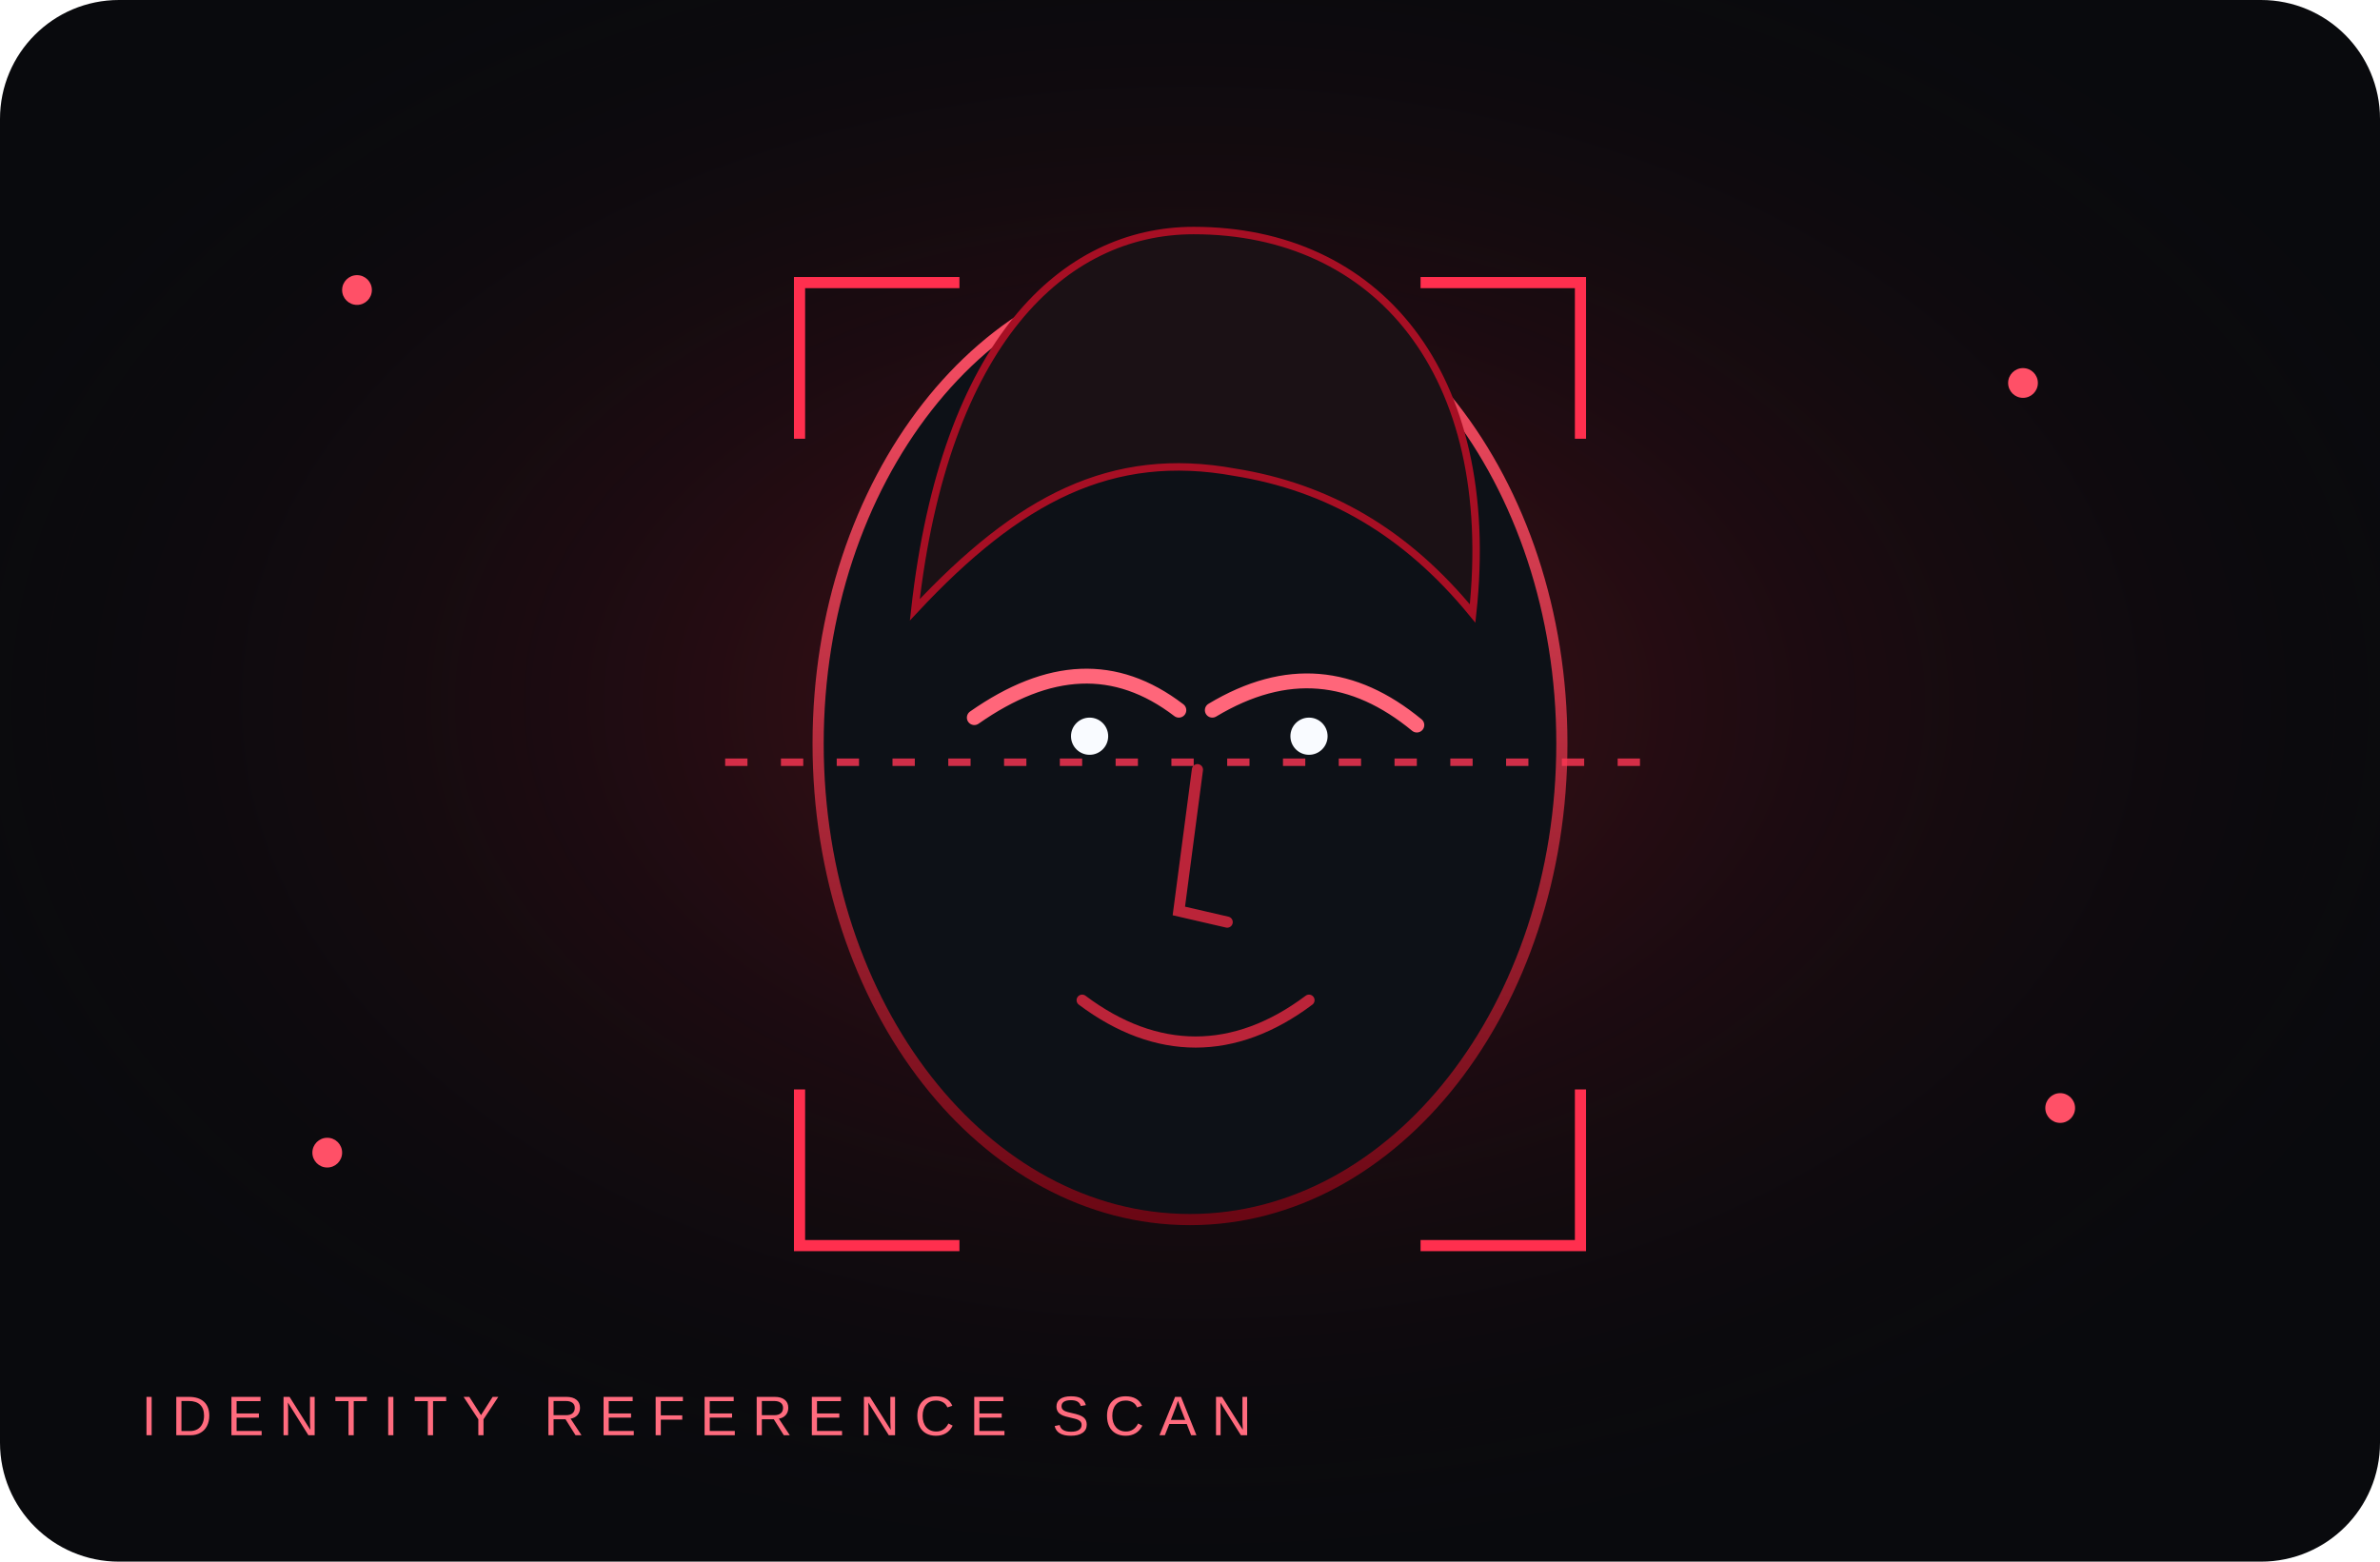
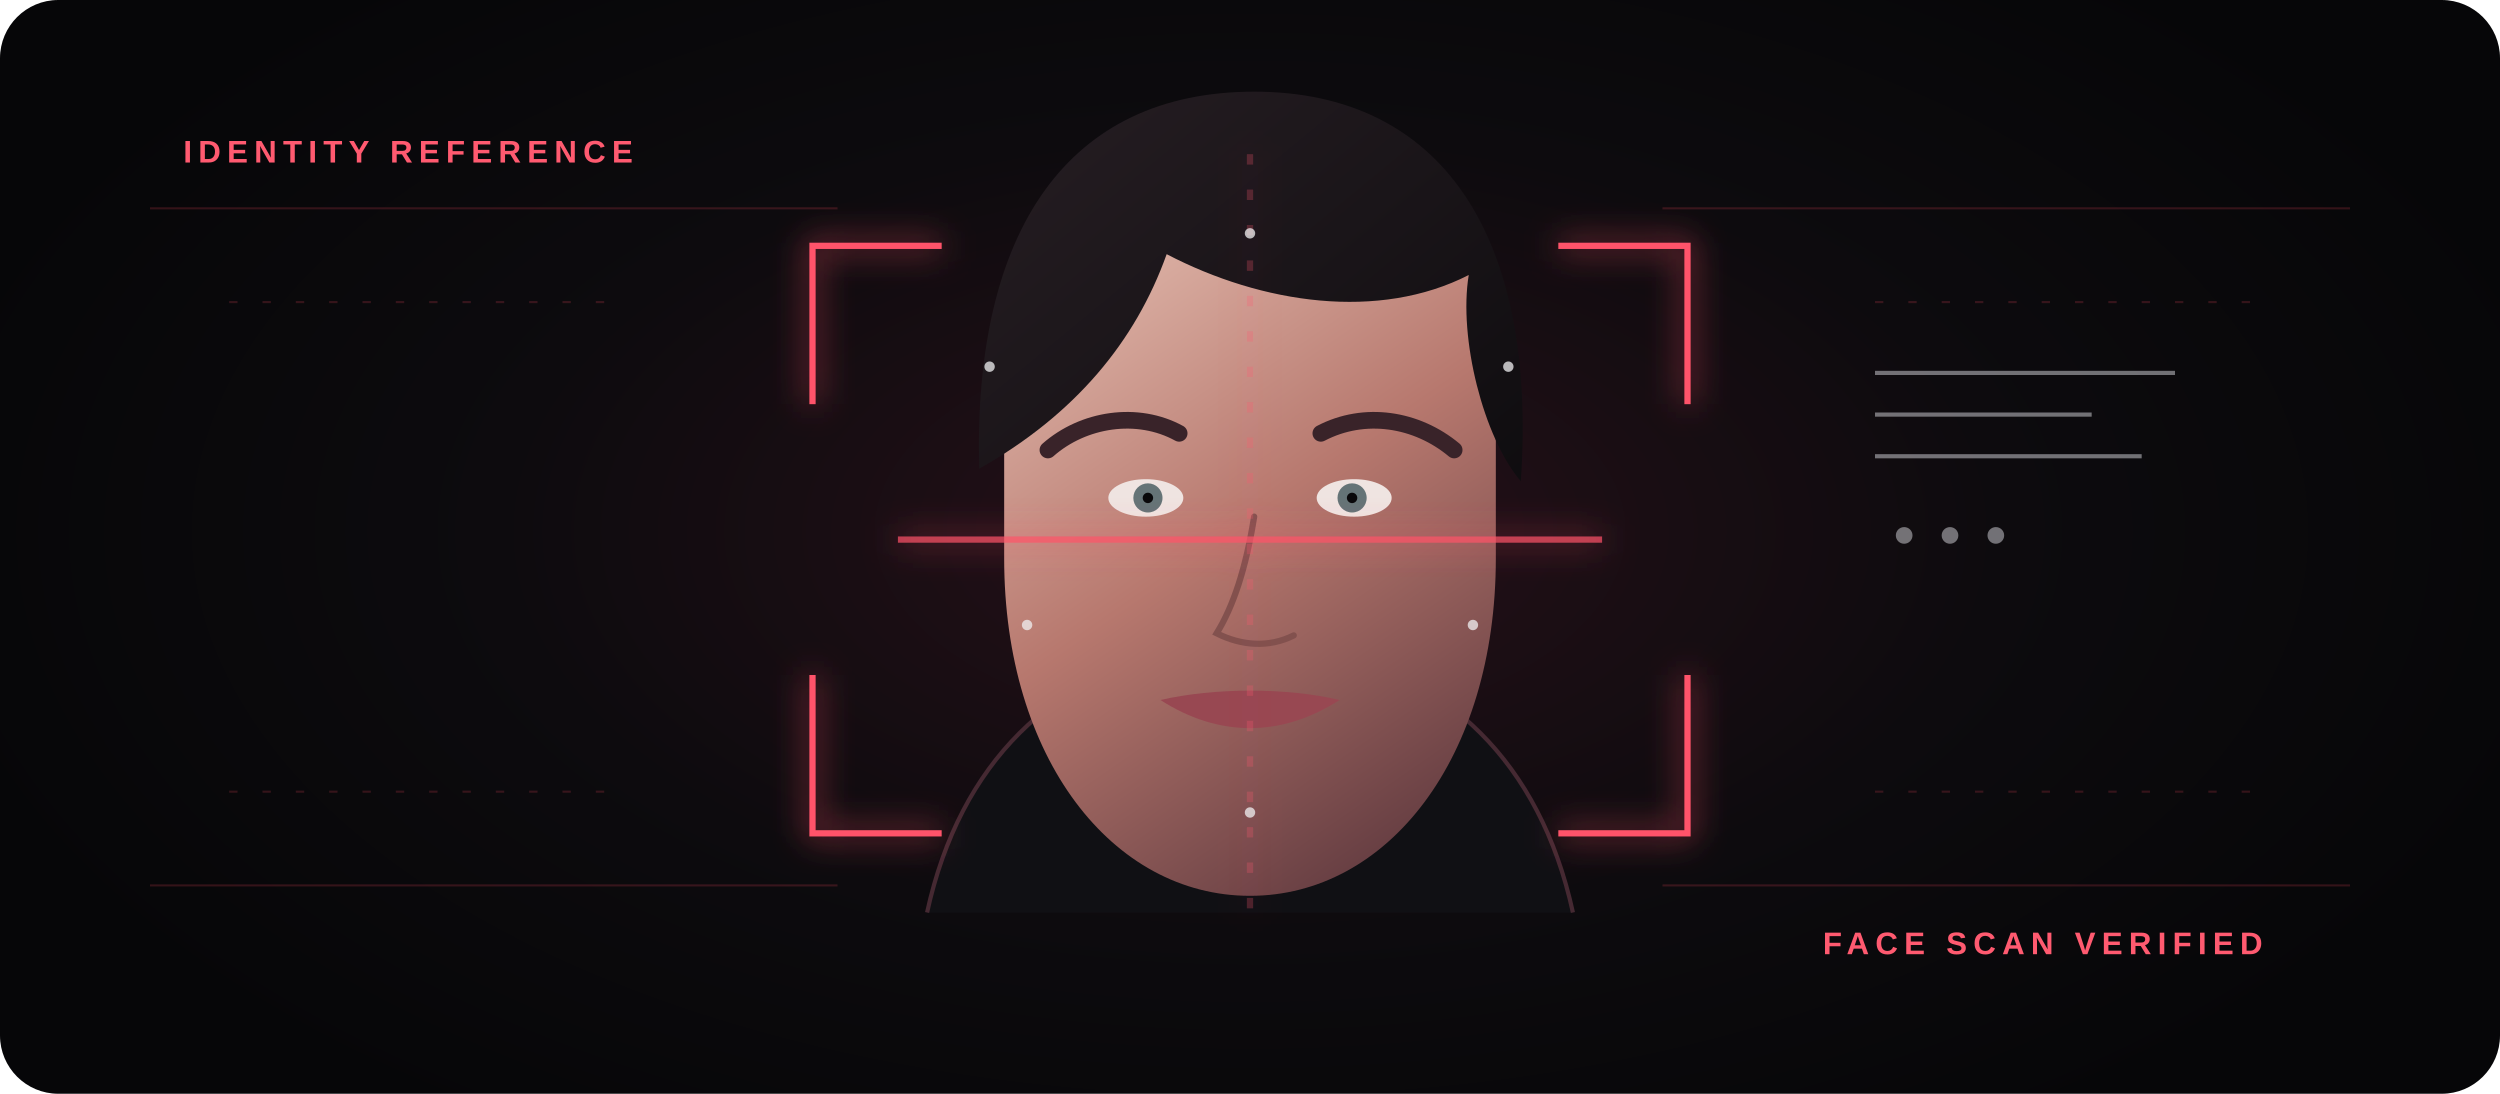
- <svg xmlns="http://www.w3.org/2000/svg" viewBox="0 0 640 420">
+ <svg xmlns="http://www.w3.org/2000/svg" viewBox="0 0 1200 525" fill="none">
  <defs>
-     <radialGradient id="g" cx="50%" cy="45%" r="58%">
-       <stop stop-color="#d51b34" stop-opacity=".32" />
-       <stop offset="1" stop-color="#08090c" stop-opacity="0" />
+     <radialGradient id="bg" cx="0" cy="0" r="1" gradientTransform="translate(600 255) rotate(90) scale(350 650)" gradientUnits="userSpaceOnUse">
+       <stop stop-color="#271019" />
+       <stop offset=".55" stop-color="#0D0B0E" />
+       <stop offset="1" stop-color="#060608" />
    </radialGradient>
-     <linearGradient id="r" x1="0" y1="0" x2="0" y2="1">
-       <stop stop-color="#ff5268" />
-       <stop offset="1" stop-color="#6b0714" />
+     <linearGradient id="face" x1="488" y1="99" x2="710" y2="420" gradientUnits="userSpaceOnUse">
+       <stop stop-color="#E8C4B7" />
+       <stop offset=".48" stop-color="#B7786E" />
+       <stop offset="1" stop-color="#57333A" />
    </linearGradient>
+     <linearGradient id="hair" x1="472" y1="63" x2="726" y2="371" gradientUnits="userSpaceOnUse">
+       <stop stop-color="#251D22" />
+       <stop offset="1" stop-color="#070709" />
+     </linearGradient>
+     <filter id="glow">
+       <feGaussianBlur stdDeviation="8" result="b" />
+       <feMerge>
+         <feMergeNode in="b" />
+         <feMergeNode in="SourceGraphic" />
+       </feMerge>
+     </filter>
  </defs>
-   <rect width="640" height="420" rx="32" fill="#090a0d" />
-   <rect width="640" height="420" rx="32" fill="url(#g)" />
-   <g transform="translate(190 45)">
-     <ellipse cx="130" cy="155" rx="100" ry="128" fill="#0d1117" stroke="url(#r)" stroke-width="3" />
-     <path d="M56 119c8-72 40-102 75-102 49 0 82 38 75 103-18-22-39-34-64-38-33-6-58 7-86 37Z" fill="#1b1115" stroke="#a70f24" stroke-width="2" />
-     <path d="M72 148c20-14 38-15 55-2M136 146c20-12 38-10 55 4" fill="none" stroke="#ff667a" stroke-width="4" stroke-linecap="round" />
-     <circle cx="103" cy="153" r="5" fill="#f9fbff" />
-     <circle cx="162" cy="153" r="5" fill="#f9fbff" />
-     <path d="M132 162l-5 38 13 3M101 224c20 15 41 15 61 0" fill="none" stroke="#bb2439" stroke-width="3" stroke-linecap="round" />
-     <path d="M25 73V31h43M235 73V31h-43M25 248v42h43M235 248v42h-43" fill="none" stroke="#ff2f4e" stroke-width="3" />
-     <path d="M5 160h250" stroke="#ff3654" stroke-width="2" stroke-dasharray="6 9" opacity=".8" />
+   <rect width="1200" height="525" rx="28" fill="url(#bg)" />
+   <g opacity=".18" stroke="#FF4961">
+     <path d="M72 100h330M798 100h330M72 425h330M798 425h330" />
+     <path d="M110 145h190M900 145h190M110 380h190M900 380h190" stroke-dasharray="4 12" />
  </g>
-   <g fill="#ff5067">
-     <circle cx="96" cy="78" r="4" />
-     <circle cx="544" cy="103" r="4" />
-     <circle cx="88" cy="310" r="4" />
-     <circle cx="554" cy="298" r="4" />
+   <g>
+     <path d="M445 438c16-73 61-114 124-128h62c63 14 108 55 124 128" fill="#101014" stroke="#452932" stroke-width="2" />
+     <path d="M482 208c0-96 47-151 118-151s118 55 118 151v60c0 96-52 162-118 162s-118-66-118-162v-60Z" fill="url(#face)" />
+     <path d="M470 225c-3-115 43-181 132-181 90 0 136 69 128 187-18-21-30-69-25-99-43 22-99 14-145-10-15 42-44 77-90 103Z" fill="url(#hair)" />
+     <path d="M503 216c17-15 43-19 63-8M634 208c21-11 46-7 64 8" stroke="#392329" stroke-width="8" stroke-linecap="round" />
+     <ellipse cx="550" cy="239" rx="18" ry="9" fill="#EFE4E1" />
+     <ellipse cx="650" cy="239" rx="18" ry="9" fill="#EFE4E1" />
+     <circle cx="551" cy="239" r="7" fill="#657477" />
+     <circle cx="649" cy="239" r="7" fill="#657477" />
+     <circle cx="551" cy="239" r="2.5" fill="#08080A" />
+     <circle cx="649" cy="239" r="2.5" fill="#08080A" />
+     <path d="M602 248c-4 25-10 43-18 56 12 6 25 7 37 1" stroke="#82514E" stroke-width="3" stroke-linecap="round" />
+     <path d="M557 336c28 18 58 18 86 0-25-6-60-6-86 0Z" fill="#984852" />
  </g>
-   <text x="38" y="386" fill="#ff6b7e" font-family="Arial" font-size="15" letter-spacing="4">IDENTITY REFERENCE SCAN</text>
+   <g filter="url(#glow)" stroke="#FF536A" stroke-width="3">
+     <path d="M452 118h-62v76M748 118h62v76M452 400h-62v-76M748 400h62v-76" />
+     <path d="M431 259h338" opacity=".7" />
+     <path d="M600 74v370" opacity=".25" stroke-dasharray="5 12" />
+   </g>
+   <g fill="#F0F0F2" opacity=".75">
+     <circle cx="475" cy="176" r="2.5" />
+     <circle cx="724" cy="176" r="2.5" />
+     <circle cx="493" cy="300" r="2.5" />
+     <circle cx="707" cy="300" r="2.5" />
+     <circle cx="600" cy="112" r="2.5" />
+     <circle cx="600" cy="390" r="2.5" />
+   </g>
+   <g fill="#FF5A70" font-family="Arial,sans-serif" font-size="15" font-weight="700" letter-spacing="3">
+     <text x="88" y="78">IDENTITY REFERENCE</text>
+     <text x="875" y="458">FACE SCAN VERIFIED</text>
+   </g>
+   <g opacity=".5" fill="#D8D8DD">
+     <path d="M900 178h144v2H900zM900 198h104v2H900zM900 218h128v2H900z" />
+     <circle cx="914" cy="257" r="4" />
+     <circle cx="936" cy="257" r="4" />
+     <circle cx="958" cy="257" r="4" />
+   </g>
</svg>
